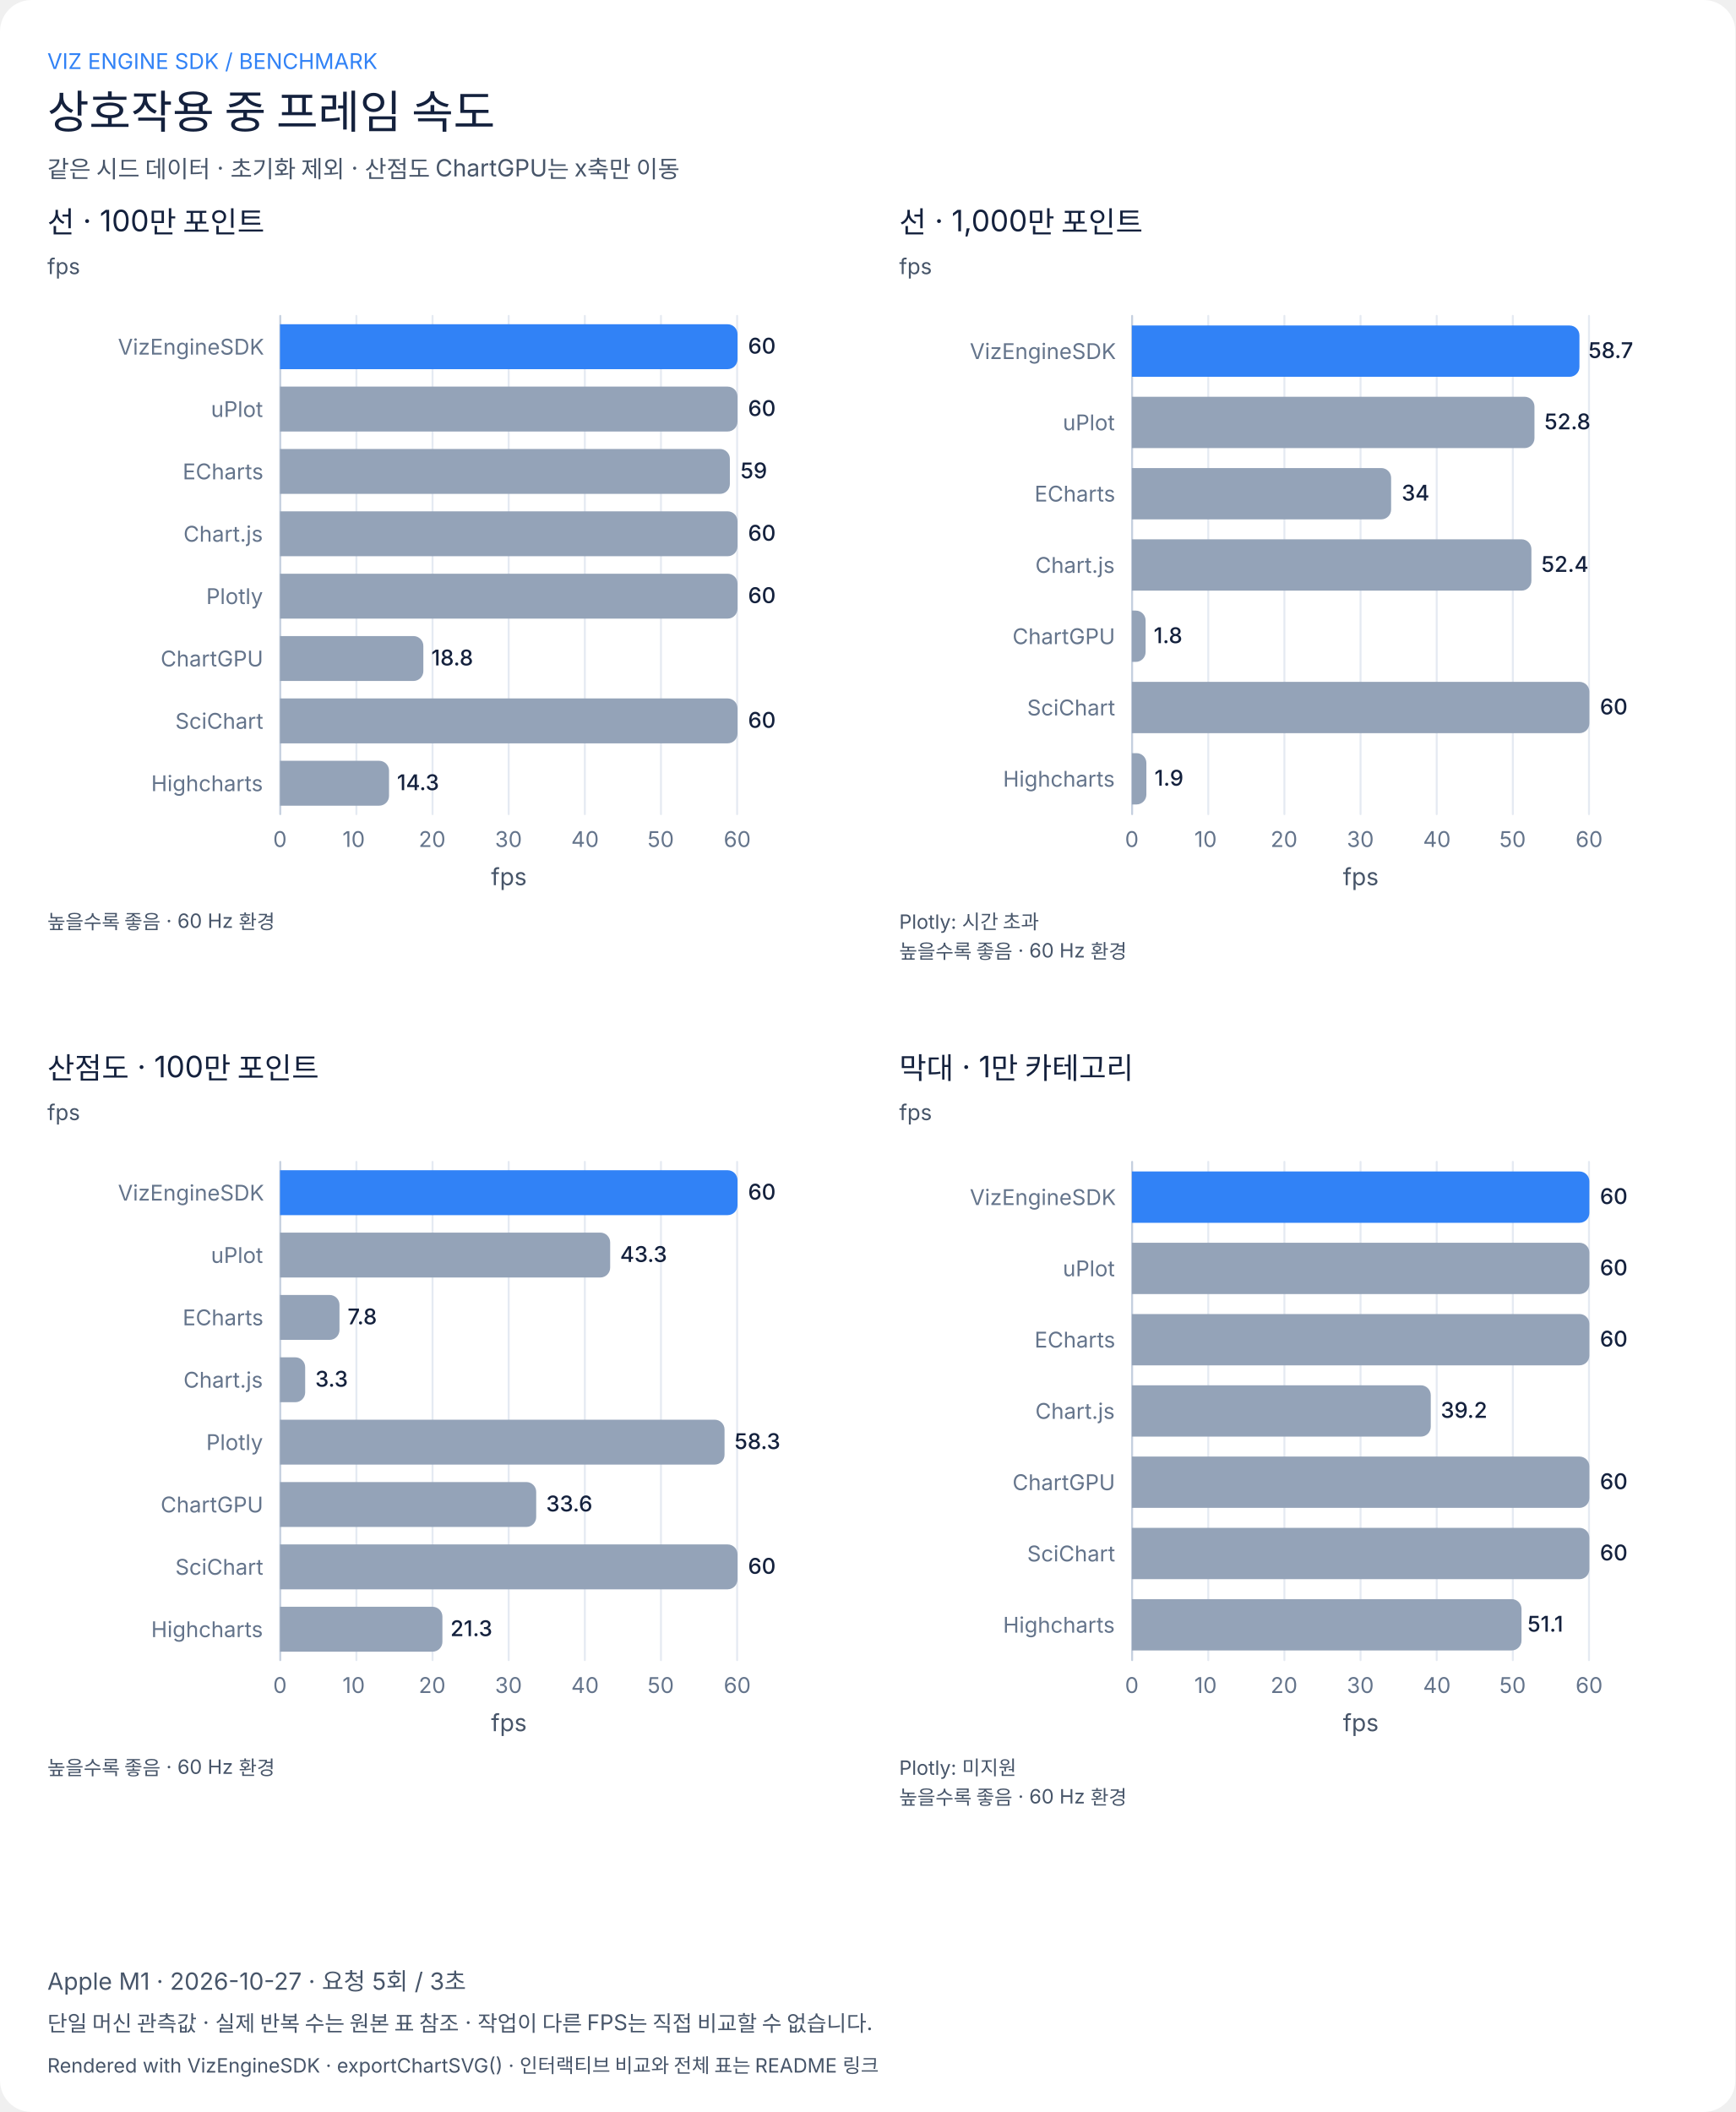
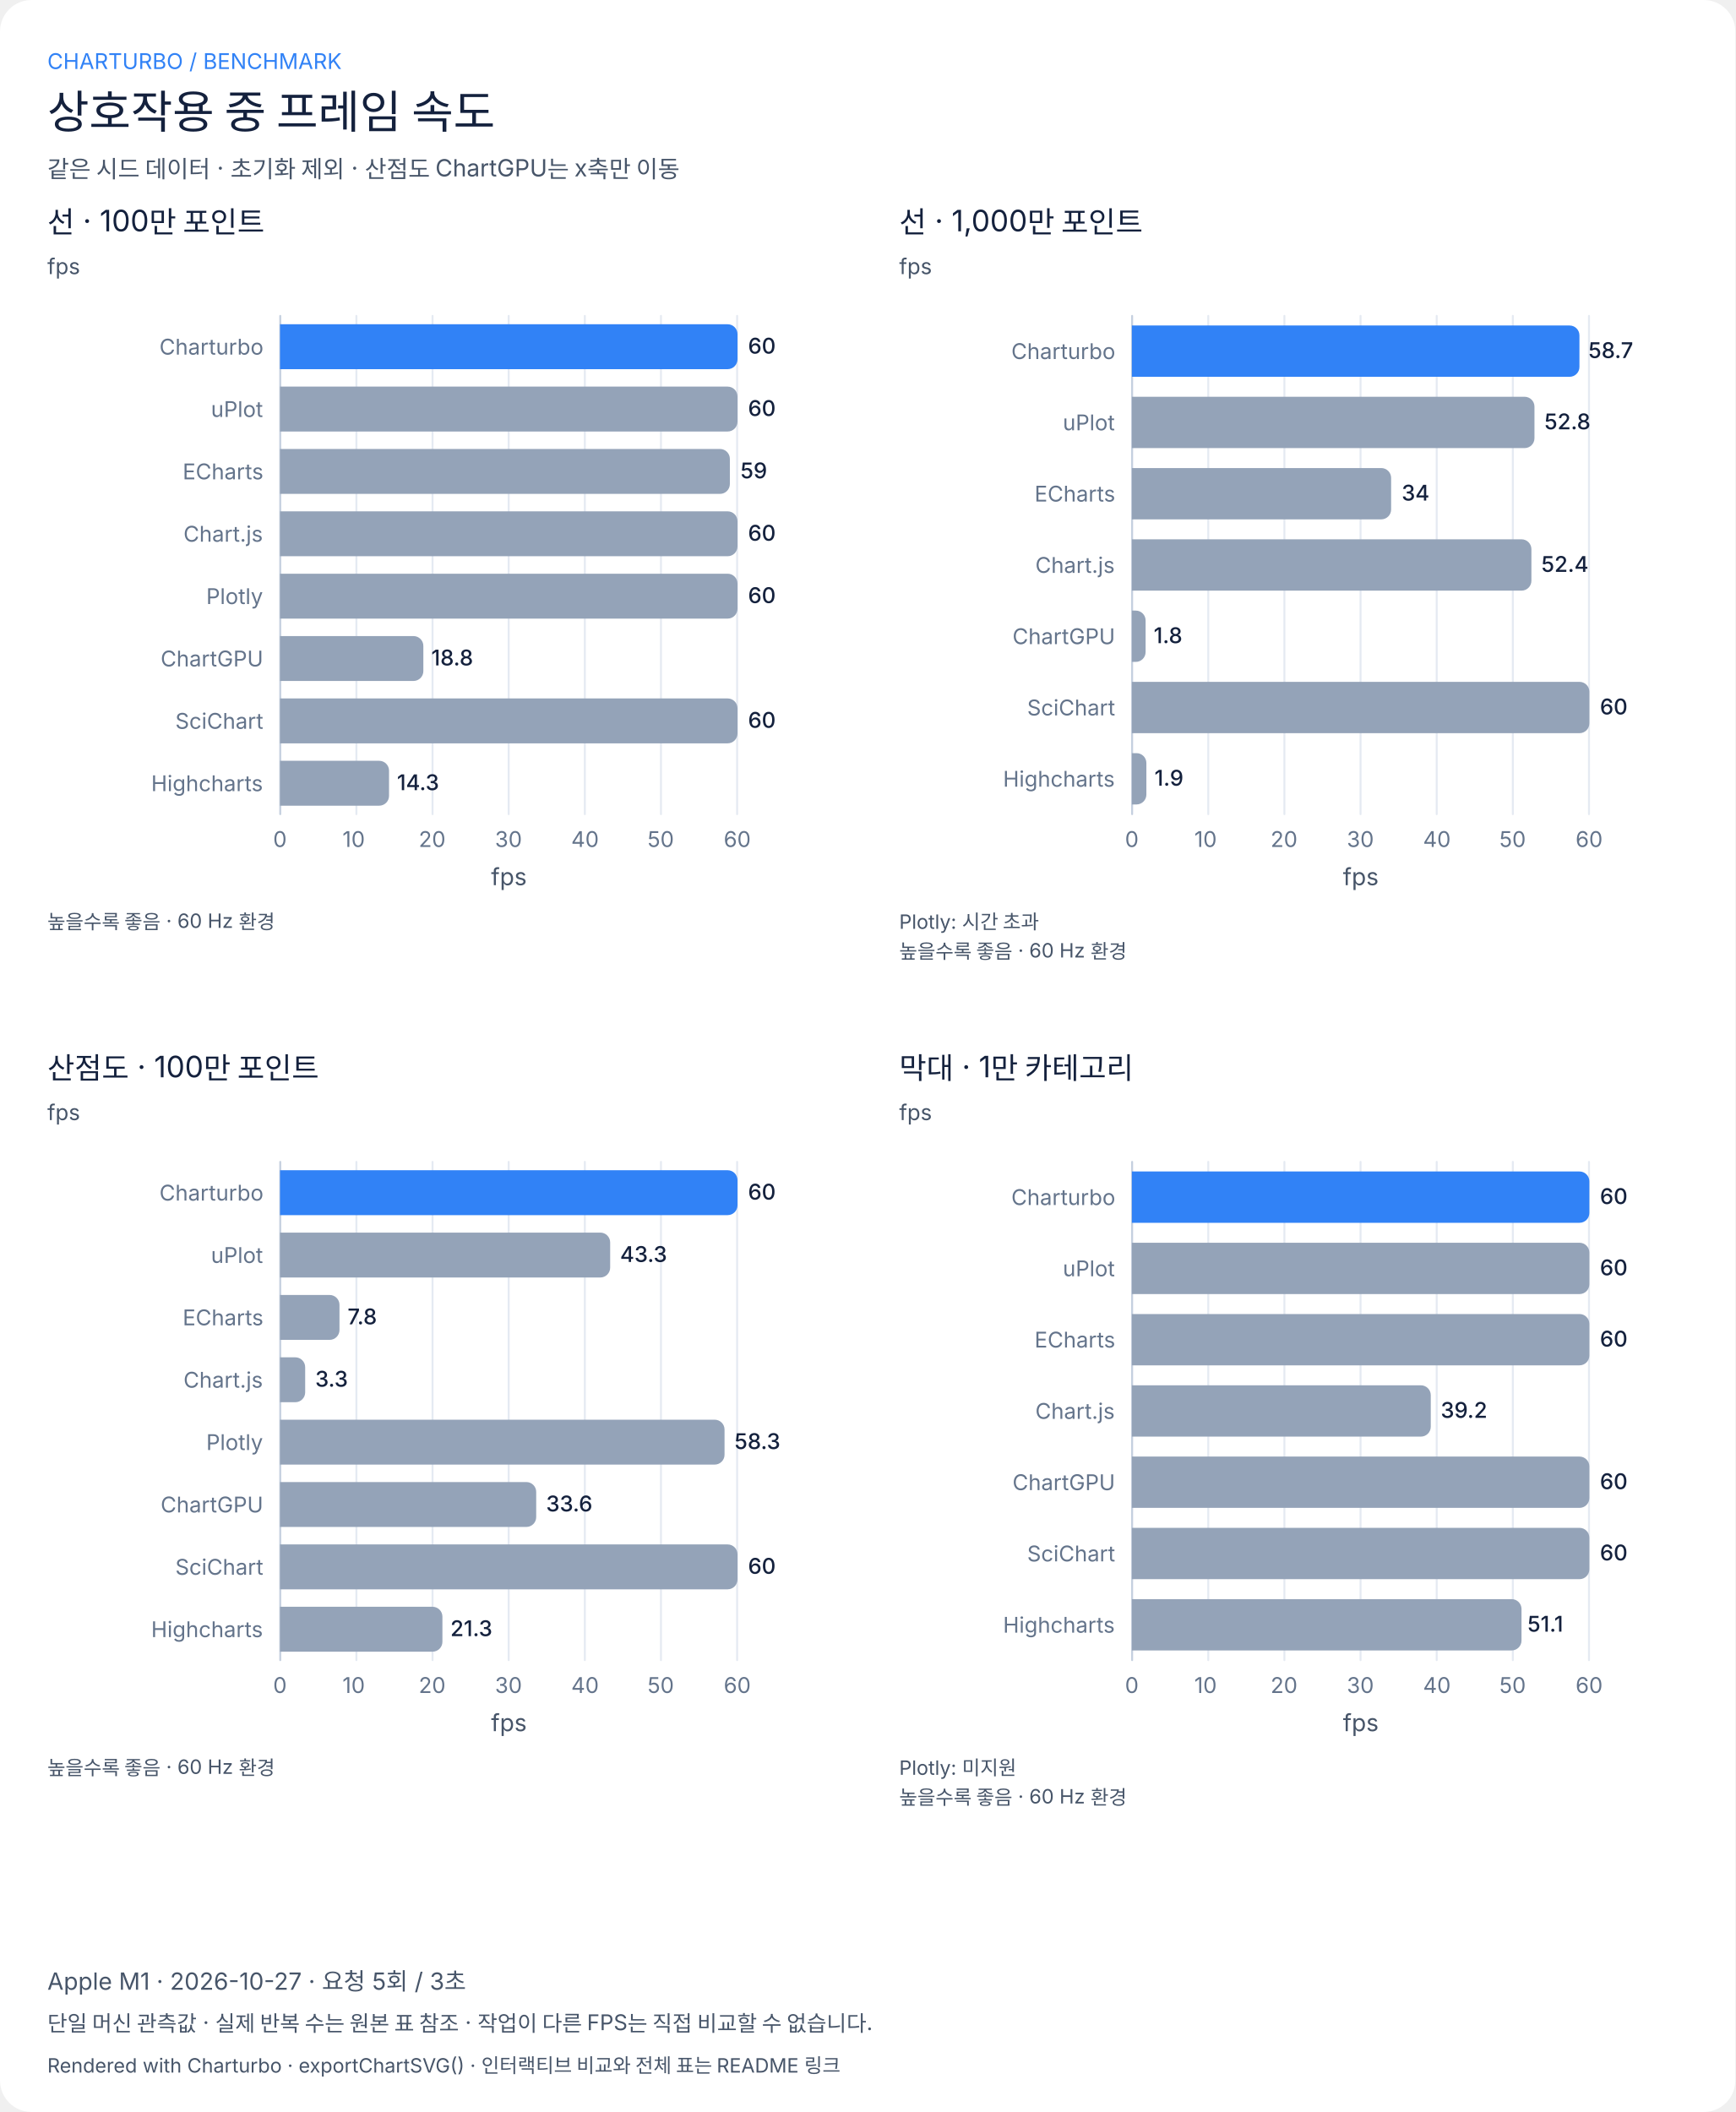
<svg xmlns="http://www.w3.org/2000/svg" width="880" height="1071" viewBox="0 0 880 1071" role="img" aria-labelledby="report-title report-desc">
  <rect width="100%" height="100%" rx="16" fill="#ffffff" />
-   <text x="24" y="35" font-family="system-ui, -apple-system, sans-serif" font-size="11" fill="#3182f6">VIZ ENGINE SDK / BENCHMARK</text>
+   <text x="24" y="35" font-family="system-ui, -apple-system, sans-serif" font-size="11" fill="#3182f6">CHARTURBO / BENCHMARK</text>
  <text x="24" y="65" font-family="system-ui, -apple-system, sans-serif" font-size="23" fill="#14213d">상호작용 중 프레임 속도</text>
  <text x="24" y="90" font-family="system-ui, -apple-system, sans-serif" font-size="12" fill="#475569">같은 시드 데이터 · 초기화 제외 · 산점도 ChartGPU는 x축만 이동</text>
  <text x="24" y="118" font-family="system-ui, -apple-system, sans-serif" font-size="15" fill="#14213d">선 · 100만 포인트</text>
  <text x="24" y="139" font-family="system-ui, -apple-system, sans-serif" font-size="11" fill="#475569">fps</text>
  <svg x="24" y="148" width="416" height="305" viewBox="0 0 416 305">
    <rect data-layer="background" x="0" y="0" width="416" height="305" fill="rgba(255, 255, 255, 1)" />
    <g data-layer="grid">
      <path d="M156.74 12.19L156.74 264.85" fill="none" stroke="rgb(229,234,242)" stroke-width="1" stroke-linecap="round" stroke-linejoin="round" />
      <path d="M195.35 12.19L195.35 264.85" fill="none" stroke="rgb(229,234,242)" stroke-width="1" stroke-linecap="round" stroke-linejoin="round" />
      <path d="M233.96 12.19L233.96 264.85" fill="none" stroke="rgb(229,234,242)" stroke-width="1" stroke-linecap="round" stroke-linejoin="round" />
      <path d="M272.58 12.19L272.58 264.85" fill="none" stroke="rgb(229,234,242)" stroke-width="1" stroke-linecap="round" stroke-linejoin="round" />
      <path d="M311.19 12.19L311.19 264.85" fill="none" stroke="rgb(229,234,242)" stroke-width="1" stroke-linecap="round" stroke-linejoin="round" />
      <path d="M349.81 12.19L349.81 264.85" fill="none" stroke="rgb(229,234,242)" stroke-width="1" stroke-linecap="round" stroke-linejoin="round" />
      <path d="M118.12 12.19L118.12 264.85" fill="none" stroke="rgb(197,208,223)" stroke-width="1" stroke-linecap="round" stroke-linejoin="round" />
    </g>
    <g data-layer="plot">
      <g data-layer="bars">
        <path d="M118 16.43L118 39.2L345 39.2C347.76 39.2 350 36.96 350 34.2L350 21.43C350 18.67 347.76 16.43 345 16.43Z" fill="rgb(49,130,246)" />
        <path d="M118 48.05L118 70.82L345 70.82C347.76 70.82 350 68.58 350 65.82L350 53.05C350 50.29 347.76 48.05 345 48.05Z" fill="rgb(148,163,184)" />
        <path d="M118 79.68L118 102.45L341.13 102.45C343.89 102.45 346.13 100.21 346.13 97.45L346.13 84.68C346.13 81.92 343.89 79.68 341.13 79.68Z" fill="rgb(148,163,184)" />
        <path d="M118 111.3L118 134.07L345 134.07C347.76 134.07 350 131.83 350 129.07L350 116.3C350 113.54 347.76 111.3 345 111.3Z" fill="rgb(148,163,184)" />
        <path d="M118 142.93L118 165.7L345 165.7C347.76 165.7 350 163.46 350 160.7L350 147.93C350 145.17 347.76 142.93 345 142.93Z" fill="rgb(148,163,184)" />
        <path d="M118 174.55L118 197.32L185.69 197.32C188.45 197.32 190.69 195.08 190.69 192.32L190.69 179.55C190.69 176.79 188.45 174.55 185.69 174.55Z" fill="rgb(148,163,184)" />
        <path d="M118 206.18L118 228.95L345 228.95C347.76 228.95 350 226.71 350 223.95L350 211.18C350 208.42 347.76 206.18 345 206.18Z" fill="rgb(148,163,184)" />
        <path d="M118 237.8L118 260.57L168.29 260.57C171.05 260.57 173.29 258.33 173.29 255.57L173.29 242.8C173.29 240.04 171.05 237.8 168.29 237.8Z" fill="rgb(148,163,184)" />
      </g>
    </g>
    <g data-layer="overlay">
      <text x="225.02" y="296.5" dominant-baseline="central" text-anchor="start" font-family="system-ui, -apple-system, sans-serif" font-size="12px" fill="rgb(71, 85, 105)">fps</text>
      <text x="355.35" y="27.31" dominant-baseline="central" text-anchor="start" font-family="system-ui, -apple-system, sans-serif" font-size="11px" font-weight="500" fill="rgb(20, 33, 61)">60</text>
      <text x="355.35" y="58.94" dominant-baseline="central" text-anchor="start" font-family="system-ui, -apple-system, sans-serif" font-size="11px" font-weight="500" fill="rgb(20, 33, 61)">60</text>
      <text x="351.48" y="90.56" dominant-baseline="central" text-anchor="start" font-family="system-ui, -apple-system, sans-serif" font-size="11px" font-weight="500" fill="rgb(20, 33, 61)">59</text>
      <text x="355.35" y="122.19" dominant-baseline="central" text-anchor="start" font-family="system-ui, -apple-system, sans-serif" font-size="11px" font-weight="500" fill="rgb(20, 33, 61)">60</text>
      <text x="355.35" y="153.81" dominant-baseline="central" text-anchor="start" font-family="system-ui, -apple-system, sans-serif" font-size="11px" font-weight="500" fill="rgb(20, 33, 61)">60</text>
      <text x="194.71" y="185.44" dominant-baseline="central" text-anchor="start" font-family="system-ui, -apple-system, sans-serif" font-size="11px" font-weight="500" fill="rgb(20, 33, 61)">18.8</text>
      <text x="355.35" y="217.06" dominant-baseline="central" text-anchor="start" font-family="system-ui, -apple-system, sans-serif" font-size="11px" font-weight="500" fill="rgb(20, 33, 61)">60</text>
      <text x="177.3" y="248.69" dominant-baseline="central" text-anchor="start" font-family="system-ui, -apple-system, sans-serif" font-size="11px" font-weight="500" fill="rgb(20, 33, 61)">14.3</text>
      <text x="114.5" y="277.5" dominant-baseline="central" text-anchor="start" font-family="system-ui, -apple-system, sans-serif" font-size="11px" fill="rgb(100, 116, 139)">0</text>
      <text x="149.66" y="277.5" dominant-baseline="central" text-anchor="start" font-family="system-ui, -apple-system, sans-serif" font-size="11px" fill="rgb(100, 116, 139)">10</text>
      <text x="188.33" y="277.5" dominant-baseline="central" text-anchor="start" font-family="system-ui, -apple-system, sans-serif" font-size="11px" fill="rgb(100, 116, 139)">20</text>
      <text x="227" y="277.5" dominant-baseline="central" text-anchor="start" font-family="system-ui, -apple-system, sans-serif" font-size="11px" fill="rgb(100, 116, 139)">30</text>
      <text x="265.66" y="277.5" dominant-baseline="central" text-anchor="start" font-family="system-ui, -apple-system, sans-serif" font-size="11px" fill="rgb(100, 116, 139)">40</text>
      <text x="304.33" y="277.5" dominant-baseline="central" text-anchor="start" font-family="system-ui, -apple-system, sans-serif" font-size="11px" fill="rgb(100, 116, 139)">50</text>
      <text x="343" y="277.5" dominant-baseline="central" text-anchor="start" font-family="system-ui, -apple-system, sans-serif" font-size="11px" fill="rgb(100, 116, 139)">60</text>
-       <text x="35.81" y="27.81" dominant-baseline="central" text-anchor="start" font-family="system-ui, -apple-system, sans-serif" font-size="11px" fill="rgb(100, 116, 139)">VizEngineSDK</text>
+       <text x="56.84" y="27.81" dominant-baseline="central" text-anchor="start" font-family="system-ui, -apple-system, sans-serif" font-size="11px" fill="rgb(100, 116, 139)">Charturbo</text>
      <text x="82.98" y="59.44" dominant-baseline="central" text-anchor="start" font-family="system-ui, -apple-system, sans-serif" font-size="11px" fill="rgb(100, 116, 139)">uPlot</text>
      <text x="68.63" y="91.06" dominant-baseline="central" text-anchor="start" font-family="system-ui, -apple-system, sans-serif" font-size="11px" fill="rgb(100, 116, 139)">ECharts</text>
      <text x="69.03" y="122.69" dominant-baseline="central" text-anchor="start" font-family="system-ui, -apple-system, sans-serif" font-size="11px" fill="rgb(100, 116, 139)">Chart.js</text>
      <text x="80.58" y="154.31" dominant-baseline="central" text-anchor="start" font-family="system-ui, -apple-system, sans-serif" font-size="11px" fill="rgb(100, 116, 139)">Plotly</text>
      <text x="57.45" y="185.94" dominant-baseline="central" text-anchor="start" font-family="system-ui, -apple-system, sans-serif" font-size="11px" fill="rgb(100, 116, 139)">ChartGPU</text>
      <text x="64.89" y="217.56" dominant-baseline="central" text-anchor="start" font-family="system-ui, -apple-system, sans-serif" font-size="11px" fill="rgb(100, 116, 139)">SciChart</text>
      <text x="52.66" y="249.19" dominant-baseline="central" text-anchor="start" font-family="system-ui, -apple-system, sans-serif" font-size="11px" fill="rgb(100, 116, 139)">Highcharts</text>
    </g>
  </svg>
  <text x="24" y="471" font-family="system-ui, -apple-system, sans-serif" font-size="10" fill="#475569">높을수록 좋음 · 60 Hz 환경</text>
  <text x="456" y="118" font-family="system-ui, -apple-system, sans-serif" font-size="15" fill="#14213d">선 · 1,000만 포인트</text>
  <text x="456" y="139" font-family="system-ui, -apple-system, sans-serif" font-size="11" fill="#475569">fps</text>
  <svg x="456" y="148" width="416" height="305" viewBox="0 0 416 305">
    <rect data-layer="background" x="0" y="0" width="416" height="305" fill="rgba(255, 255, 255, 1)" />
    <g data-layer="grid">
      <path d="M156.74 12.19L156.74 264.85" fill="none" stroke="rgb(229,234,242)" stroke-width="1" stroke-linecap="round" stroke-linejoin="round" />
      <path d="M195.35 12.19L195.35 264.85" fill="none" stroke="rgb(229,234,242)" stroke-width="1" stroke-linecap="round" stroke-linejoin="round" />
      <path d="M233.96 12.19L233.96 264.85" fill="none" stroke="rgb(229,234,242)" stroke-width="1" stroke-linecap="round" stroke-linejoin="round" />
      <path d="M272.58 12.19L272.58 264.85" fill="none" stroke="rgb(229,234,242)" stroke-width="1" stroke-linecap="round" stroke-linejoin="round" />
      <path d="M311.19 12.19L311.19 264.85" fill="none" stroke="rgb(229,234,242)" stroke-width="1" stroke-linecap="round" stroke-linejoin="round" />
      <path d="M349.81 12.19L349.81 264.85" fill="none" stroke="rgb(229,234,242)" stroke-width="1" stroke-linecap="round" stroke-linejoin="round" />
      <path d="M118.12 12.19L118.12 264.85" fill="none" stroke="rgb(197,208,223)" stroke-width="1" stroke-linecap="round" stroke-linejoin="round" />
    </g>
    <g data-layer="plot">
      <g data-layer="bars">
        <path d="M118 17.06L118 43.08L339.97 43.08C342.73 43.08 344.97 40.84 344.97 38.08L344.97 22.06C344.97 19.3 342.73 17.06 339.97 17.06Z" fill="rgb(49,130,246)" />
        <path d="M118 53.2L118 79.23L317.16 79.23C319.92 79.23 322.16 76.99 322.16 74.23L322.16 58.2C322.16 55.44 319.92 53.2 317.16 53.2Z" fill="rgb(148,163,184)" />
        <path d="M118 89.35L118 115.37L244.47 115.37C247.23 115.37 249.47 113.13 249.47 110.37L249.47 94.35C249.47 91.58 247.23 89.35 244.47 89.35Z" fill="rgb(148,163,184)" />
        <path d="M118 125.49L118 151.51L315.61 151.51C318.37 151.51 320.61 149.27 320.61 146.51L320.61 130.49C320.61 127.73 318.37 125.49 315.61 125.49Z" fill="rgb(148,163,184)" />
        <path d="M118 161.63L118 187.65L119.96 187.65C122.72 187.65 124.96 185.42 124.96 182.65L124.96 166.63C124.96 163.87 122.72 161.63 119.96 161.63Z" fill="rgb(148,163,184)" />
        <path d="M118 197.77L118 223.8L345 223.8C347.76 223.8 350 221.56 350 218.8L350 202.77C350 200.01 347.76 197.77 345 197.77Z" fill="rgb(148,163,184)" />
        <path d="M118 233.92L118 259.94L120.35 259.94C123.11 259.94 125.35 257.7 125.35 254.94L125.35 238.92C125.35 236.16 123.11 233.92 120.35 233.92Z" fill="rgb(148,163,184)" />
      </g>
    </g>
    <g data-layer="overlay">
      <text x="225.02" y="296.5" dominant-baseline="central" text-anchor="start" font-family="system-ui, -apple-system, sans-serif" font-size="12px" fill="rgb(71, 85, 105)">fps</text>
      <text x="349.49" y="29.56" dominant-baseline="central" text-anchor="start" font-family="system-ui, -apple-system, sans-serif" font-size="11px" font-weight="500" fill="rgb(20, 33, 61)">58.7</text>
      <text x="327.18" y="65.7" dominant-baseline="central" text-anchor="start" font-family="system-ui, -apple-system, sans-serif" font-size="11px" font-weight="500" fill="rgb(20, 33, 61)">52.8</text>
      <text x="254.8" y="101.84" dominant-baseline="central" text-anchor="start" font-family="system-ui, -apple-system, sans-serif" font-size="11px" font-weight="500" fill="rgb(20, 33, 61)">34</text>
      <text x="325.63" y="138" dominant-baseline="central" text-anchor="start" font-family="system-ui, -apple-system, sans-serif" font-size="11px" font-weight="500" fill="rgb(20, 33, 61)">52.4</text>
      <text x="129.05" y="174.14" dominant-baseline="central" text-anchor="start" font-family="system-ui, -apple-system, sans-serif" font-size="11px" font-weight="500" fill="rgb(20, 33, 61)">1.8</text>
      <text x="355.35" y="210.28" dominant-baseline="central" text-anchor="start" font-family="system-ui, -apple-system, sans-serif" font-size="11px" font-weight="500" fill="rgb(20, 33, 61)">60</text>
      <text x="129.44" y="246.42" dominant-baseline="central" text-anchor="start" font-family="system-ui, -apple-system, sans-serif" font-size="11px" font-weight="500" fill="rgb(20, 33, 61)">1.9</text>
      <text x="114.5" y="277.5" dominant-baseline="central" text-anchor="start" font-family="system-ui, -apple-system, sans-serif" font-size="11px" fill="rgb(100, 116, 139)">0</text>
      <text x="149.66" y="277.5" dominant-baseline="central" text-anchor="start" font-family="system-ui, -apple-system, sans-serif" font-size="11px" fill="rgb(100, 116, 139)">10</text>
      <text x="188.33" y="277.5" dominant-baseline="central" text-anchor="start" font-family="system-ui, -apple-system, sans-serif" font-size="11px" fill="rgb(100, 116, 139)">20</text>
      <text x="227" y="277.5" dominant-baseline="central" text-anchor="start" font-family="system-ui, -apple-system, sans-serif" font-size="11px" fill="rgb(100, 116, 139)">30</text>
      <text x="265.66" y="277.5" dominant-baseline="central" text-anchor="start" font-family="system-ui, -apple-system, sans-serif" font-size="11px" fill="rgb(100, 116, 139)">40</text>
      <text x="304.33" y="277.5" dominant-baseline="central" text-anchor="start" font-family="system-ui, -apple-system, sans-serif" font-size="11px" fill="rgb(100, 116, 139)">50</text>
      <text x="343" y="277.5" dominant-baseline="central" text-anchor="start" font-family="system-ui, -apple-system, sans-serif" font-size="11px" fill="rgb(100, 116, 139)">60</text>
-       <text x="35.81" y="30.06" dominant-baseline="central" text-anchor="start" font-family="system-ui, -apple-system, sans-serif" font-size="11px" fill="rgb(100, 116, 139)">VizEngineSDK</text>
+       <text x="56.84" y="30.06" dominant-baseline="central" text-anchor="start" font-family="system-ui, -apple-system, sans-serif" font-size="11px" fill="rgb(100, 116, 139)">Charturbo</text>
      <text x="82.98" y="66.2" dominant-baseline="central" text-anchor="start" font-family="system-ui, -apple-system, sans-serif" font-size="11px" fill="rgb(100, 116, 139)">uPlot</text>
      <text x="68.63" y="102.34" dominant-baseline="central" text-anchor="start" font-family="system-ui, -apple-system, sans-serif" font-size="11px" fill="rgb(100, 116, 139)">ECharts</text>
      <text x="69.03" y="138.5" dominant-baseline="central" text-anchor="start" font-family="system-ui, -apple-system, sans-serif" font-size="11px" fill="rgb(100, 116, 139)">Chart.js</text>
      <text x="57.45" y="174.64" dominant-baseline="central" text-anchor="start" font-family="system-ui, -apple-system, sans-serif" font-size="11px" fill="rgb(100, 116, 139)">ChartGPU</text>
      <text x="64.89" y="210.78" dominant-baseline="central" text-anchor="start" font-family="system-ui, -apple-system, sans-serif" font-size="11px" fill="rgb(100, 116, 139)">SciChart</text>
      <text x="52.66" y="246.92" dominant-baseline="central" text-anchor="start" font-family="system-ui, -apple-system, sans-serif" font-size="11px" fill="rgb(100, 116, 139)">Highcharts</text>
    </g>
  </svg>
  <text x="456" y="471" font-family="system-ui, -apple-system, sans-serif" font-size="10" fill="#475569">Plotly: 시간 초과</text>
  <text x="456" y="486" font-family="system-ui, -apple-system, sans-serif" font-size="10" fill="#475569">높을수록 좋음 · 60 Hz 환경</text>
  <text x="24" y="547" font-family="system-ui, -apple-system, sans-serif" font-size="15" fill="#14213d">산점도 · 100만 포인트</text>
  <text x="24" y="568" font-family="system-ui, -apple-system, sans-serif" font-size="11" fill="#475569">fps</text>
  <svg x="24" y="577" width="416" height="305" viewBox="0 0 416 305">
    <rect data-layer="background" x="0" y="0" width="416" height="305" fill="rgba(255, 255, 255, 1)" />
    <g data-layer="grid">
      <path d="M156.74 12.19L156.74 264.85" fill="none" stroke="rgb(229,234,242)" stroke-width="1" stroke-linecap="round" stroke-linejoin="round" />
      <path d="M195.35 12.19L195.35 264.85" fill="none" stroke="rgb(229,234,242)" stroke-width="1" stroke-linecap="round" stroke-linejoin="round" />
      <path d="M233.96 12.19L233.96 264.85" fill="none" stroke="rgb(229,234,242)" stroke-width="1" stroke-linecap="round" stroke-linejoin="round" />
      <path d="M272.58 12.19L272.58 264.85" fill="none" stroke="rgb(229,234,242)" stroke-width="1" stroke-linecap="round" stroke-linejoin="round" />
      <path d="M311.19 12.19L311.19 264.85" fill="none" stroke="rgb(229,234,242)" stroke-width="1" stroke-linecap="round" stroke-linejoin="round" />
      <path d="M349.81 12.19L349.81 264.85" fill="none" stroke="rgb(229,234,242)" stroke-width="1" stroke-linecap="round" stroke-linejoin="round" />
      <path d="M118.12 12.19L118.12 264.85" fill="none" stroke="rgb(197,208,223)" stroke-width="1" stroke-linecap="round" stroke-linejoin="round" />
    </g>
    <g data-layer="plot">
      <g data-layer="bars">
        <path d="M118 16.43L118 39.2L345 39.2C347.76 39.2 350 36.96 350 34.2L350 21.43C350 18.67 347.76 16.43 345 16.43Z" fill="rgb(49,130,246)" />
        <path d="M118 48.05L118 70.82L280.43 70.82C283.19 70.82 285.43 68.58 285.43 65.82L285.43 53.05C285.43 50.29 283.19 48.05 280.43 48.05Z" fill="rgb(148,163,184)" />
        <path d="M118 79.68L118 102.45L143.16 102.45C145.92 102.45 148.16 100.21 148.16 97.45L148.16 84.68C148.16 81.92 145.92 79.68 143.16 79.68Z" fill="rgb(148,163,184)" />
        <path d="M118 111.3L118 134.07L125.76 134.07C128.52 134.07 130.76 131.83 130.76 129.07L130.76 116.3C130.76 113.54 128.52 111.3 125.76 111.3Z" fill="rgb(148,163,184)" />
        <path d="M118 142.93L118 165.7L338.43 165.7C341.19 165.7 343.43 163.46 343.43 160.7L343.43 147.93C343.43 145.17 341.19 142.93 338.43 142.93Z" fill="rgb(148,163,184)" />
        <path d="M118 174.55L118 197.32L242.92 197.32C245.68 197.32 247.92 195.08 247.92 192.32L247.92 179.55C247.92 176.79 245.68 174.55 242.92 174.55Z" fill="rgb(148,163,184)" />
        <path d="M118 206.18L118 228.95L345 228.95C347.76 228.95 350 226.71 350 223.95L350 211.18C350 208.42 347.76 206.18 345 206.18Z" fill="rgb(148,163,184)" />
        <path d="M118 237.8L118 260.57L195.36 260.57C198.12 260.57 200.36 258.33 200.36 255.57L200.36 242.8C200.36 240.04 198.12 237.8 195.36 237.8Z" fill="rgb(148,163,184)" />
      </g>
    </g>
    <g data-layer="overlay">
      <text x="225.02" y="296.5" dominant-baseline="central" text-anchor="start" font-family="system-ui, -apple-system, sans-serif" font-size="12px" fill="rgb(71, 85, 105)">fps</text>
      <text x="355.35" y="27.31" dominant-baseline="central" text-anchor="start" font-family="system-ui, -apple-system, sans-serif" font-size="11px" font-weight="500" fill="rgb(20, 33, 61)">60</text>
      <text x="290.45" y="58.94" dominant-baseline="central" text-anchor="start" font-family="system-ui, -apple-system, sans-serif" font-size="11px" font-weight="500" fill="rgb(20, 33, 61)">43.3</text>
      <text x="152.25" y="90.56" dominant-baseline="central" text-anchor="start" font-family="system-ui, -apple-system, sans-serif" font-size="11px" font-weight="500" fill="rgb(20, 33, 61)">7.8</text>
      <text x="135.84" y="122.19" dominant-baseline="central" text-anchor="start" font-family="system-ui, -apple-system, sans-serif" font-size="11px" font-weight="500" fill="rgb(20, 33, 61)">3.3</text>
      <text x="348.45" y="153.81" dominant-baseline="central" text-anchor="start" font-family="system-ui, -apple-system, sans-serif" font-size="11px" font-weight="500" fill="rgb(20, 33, 61)">58.3</text>
      <text x="252.93" y="185.44" dominant-baseline="central" text-anchor="start" font-family="system-ui, -apple-system, sans-serif" font-size="11px" font-weight="500" fill="rgb(20, 33, 61)">33.6</text>
      <text x="355.35" y="217.06" dominant-baseline="central" text-anchor="start" font-family="system-ui, -apple-system, sans-serif" font-size="11px" font-weight="500" fill="rgb(20, 33, 61)">60</text>
      <text x="204.38" y="248.69" dominant-baseline="central" text-anchor="start" font-family="system-ui, -apple-system, sans-serif" font-size="11px" font-weight="500" fill="rgb(20, 33, 61)">21.3</text>
      <text x="114.5" y="277.5" dominant-baseline="central" text-anchor="start" font-family="system-ui, -apple-system, sans-serif" font-size="11px" fill="rgb(100, 116, 139)">0</text>
      <text x="149.66" y="277.5" dominant-baseline="central" text-anchor="start" font-family="system-ui, -apple-system, sans-serif" font-size="11px" fill="rgb(100, 116, 139)">10</text>
      <text x="188.33" y="277.5" dominant-baseline="central" text-anchor="start" font-family="system-ui, -apple-system, sans-serif" font-size="11px" fill="rgb(100, 116, 139)">20</text>
      <text x="227" y="277.5" dominant-baseline="central" text-anchor="start" font-family="system-ui, -apple-system, sans-serif" font-size="11px" fill="rgb(100, 116, 139)">30</text>
      <text x="265.66" y="277.5" dominant-baseline="central" text-anchor="start" font-family="system-ui, -apple-system, sans-serif" font-size="11px" fill="rgb(100, 116, 139)">40</text>
      <text x="304.33" y="277.5" dominant-baseline="central" text-anchor="start" font-family="system-ui, -apple-system, sans-serif" font-size="11px" fill="rgb(100, 116, 139)">50</text>
      <text x="343" y="277.5" dominant-baseline="central" text-anchor="start" font-family="system-ui, -apple-system, sans-serif" font-size="11px" fill="rgb(100, 116, 139)">60</text>
-       <text x="35.81" y="27.81" dominant-baseline="central" text-anchor="start" font-family="system-ui, -apple-system, sans-serif" font-size="11px" fill="rgb(100, 116, 139)">VizEngineSDK</text>
+       <text x="56.84" y="27.81" dominant-baseline="central" text-anchor="start" font-family="system-ui, -apple-system, sans-serif" font-size="11px" fill="rgb(100, 116, 139)">Charturbo</text>
      <text x="82.98" y="59.44" dominant-baseline="central" text-anchor="start" font-family="system-ui, -apple-system, sans-serif" font-size="11px" fill="rgb(100, 116, 139)">uPlot</text>
      <text x="68.63" y="91.06" dominant-baseline="central" text-anchor="start" font-family="system-ui, -apple-system, sans-serif" font-size="11px" fill="rgb(100, 116, 139)">ECharts</text>
      <text x="69.03" y="122.69" dominant-baseline="central" text-anchor="start" font-family="system-ui, -apple-system, sans-serif" font-size="11px" fill="rgb(100, 116, 139)">Chart.js</text>
      <text x="80.58" y="154.31" dominant-baseline="central" text-anchor="start" font-family="system-ui, -apple-system, sans-serif" font-size="11px" fill="rgb(100, 116, 139)">Plotly</text>
      <text x="57.45" y="185.94" dominant-baseline="central" text-anchor="start" font-family="system-ui, -apple-system, sans-serif" font-size="11px" fill="rgb(100, 116, 139)">ChartGPU</text>
      <text x="64.89" y="217.56" dominant-baseline="central" text-anchor="start" font-family="system-ui, -apple-system, sans-serif" font-size="11px" fill="rgb(100, 116, 139)">SciChart</text>
      <text x="52.66" y="249.19" dominant-baseline="central" text-anchor="start" font-family="system-ui, -apple-system, sans-serif" font-size="11px" fill="rgb(100, 116, 139)">Highcharts</text>
    </g>
  </svg>
  <text x="24" y="900" font-family="system-ui, -apple-system, sans-serif" font-size="10" fill="#475569">높을수록 좋음 · 60 Hz 환경</text>
  <text x="456" y="547" font-family="system-ui, -apple-system, sans-serif" font-size="15" fill="#14213d">막대 · 1만 카테고리</text>
  <text x="456" y="568" font-family="system-ui, -apple-system, sans-serif" font-size="11" fill="#475569">fps</text>
  <svg x="456" y="577" width="416" height="305" viewBox="0 0 416 305">
    <rect data-layer="background" x="0" y="0" width="416" height="305" fill="rgba(255, 255, 255, 1)" />
    <g data-layer="grid">
      <path d="M156.74 12.19L156.74 264.85" fill="none" stroke="rgb(229,234,242)" stroke-width="1" stroke-linecap="round" stroke-linejoin="round" />
      <path d="M195.35 12.19L195.35 264.85" fill="none" stroke="rgb(229,234,242)" stroke-width="1" stroke-linecap="round" stroke-linejoin="round" />
      <path d="M233.96 12.19L233.96 264.85" fill="none" stroke="rgb(229,234,242)" stroke-width="1" stroke-linecap="round" stroke-linejoin="round" />
      <path d="M272.58 12.19L272.58 264.85" fill="none" stroke="rgb(229,234,242)" stroke-width="1" stroke-linecap="round" stroke-linejoin="round" />
      <path d="M311.19 12.19L311.19 264.85" fill="none" stroke="rgb(229,234,242)" stroke-width="1" stroke-linecap="round" stroke-linejoin="round" />
      <path d="M349.81 12.19L349.81 264.85" fill="none" stroke="rgb(229,234,242)" stroke-width="1" stroke-linecap="round" stroke-linejoin="round" />
      <path d="M118.12 12.19L118.12 264.85" fill="none" stroke="rgb(197,208,223)" stroke-width="1" stroke-linecap="round" stroke-linejoin="round" />
    </g>
    <g data-layer="plot">
      <g data-layer="bars">
        <path d="M118 17.06L118 43.08L345 43.08C347.76 43.08 350 40.84 350 38.08L350 22.06C350 19.3 347.76 17.06 345 17.06Z" fill="rgb(49,130,246)" />
        <path d="M118 53.2L118 79.23L345 79.23C347.76 79.23 350 76.99 350 74.23L350 58.2C350 55.44 347.76 53.2 345 53.2Z" fill="rgb(148,163,184)" />
        <path d="M118 89.35L118 115.37L345 115.37C347.76 115.37 350 113.13 350 110.37L350 94.35C350 91.58 347.76 89.35 345 89.35Z" fill="rgb(148,163,184)" />
        <path d="M118 125.49L118 151.51L264.57 151.51C267.33 151.51 269.57 149.27 269.57 146.51L269.57 130.49C269.57 127.73 267.33 125.49 264.57 125.49Z" fill="rgb(148,163,184)" />
        <path d="M118 161.63L118 187.65L345 187.65C347.76 187.65 350 185.42 350 182.65L350 166.63C350 163.87 347.76 161.63 345 161.63Z" fill="rgb(148,163,184)" />
        <path d="M118 197.77L118 223.8L345 223.8C347.76 223.8 350 221.56 350 218.8L350 202.77C350 200.01 347.76 197.77 345 197.77Z" fill="rgb(148,163,184)" />
        <path d="M118 233.92L118 259.94L310.59 259.94C313.35 259.94 315.59 257.7 315.59 254.94L315.59 238.92C315.59 236.16 313.35 233.92 310.59 233.92Z" fill="rgb(148,163,184)" />
      </g>
    </g>
    <g data-layer="overlay">
      <text x="225.02" y="296.5" dominant-baseline="central" text-anchor="start" font-family="system-ui, -apple-system, sans-serif" font-size="12px" fill="rgb(71, 85, 105)">fps</text>
      <text x="355.35" y="29.56" dominant-baseline="central" text-anchor="start" font-family="system-ui, -apple-system, sans-serif" font-size="11px" font-weight="500" fill="rgb(20, 33, 61)">60</text>
      <text x="355.35" y="65.7" dominant-baseline="central" text-anchor="start" font-family="system-ui, -apple-system, sans-serif" font-size="11px" font-weight="500" fill="rgb(20, 33, 61)">60</text>
      <text x="355.35" y="101.84" dominant-baseline="central" text-anchor="start" font-family="system-ui, -apple-system, sans-serif" font-size="11px" font-weight="500" fill="rgb(20, 33, 61)">60</text>
      <text x="274.59" y="138" dominant-baseline="central" text-anchor="start" font-family="system-ui, -apple-system, sans-serif" font-size="11px" font-weight="500" fill="rgb(20, 33, 61)">39.2</text>
      <text x="355.35" y="174.14" dominant-baseline="central" text-anchor="start" font-family="system-ui, -apple-system, sans-serif" font-size="11px" font-weight="500" fill="rgb(20, 33, 61)">60</text>
      <text x="355.35" y="210.28" dominant-baseline="central" text-anchor="start" font-family="system-ui, -apple-system, sans-serif" font-size="11px" font-weight="500" fill="rgb(20, 33, 61)">60</text>
      <text x="318.6" y="246.42" dominant-baseline="central" text-anchor="start" font-family="system-ui, -apple-system, sans-serif" font-size="11px" font-weight="500" fill="rgb(20, 33, 61)">51.1</text>
      <text x="114.5" y="277.5" dominant-baseline="central" text-anchor="start" font-family="system-ui, -apple-system, sans-serif" font-size="11px" fill="rgb(100, 116, 139)">0</text>
      <text x="149.66" y="277.5" dominant-baseline="central" text-anchor="start" font-family="system-ui, -apple-system, sans-serif" font-size="11px" fill="rgb(100, 116, 139)">10</text>
      <text x="188.33" y="277.5" dominant-baseline="central" text-anchor="start" font-family="system-ui, -apple-system, sans-serif" font-size="11px" fill="rgb(100, 116, 139)">20</text>
      <text x="227" y="277.5" dominant-baseline="central" text-anchor="start" font-family="system-ui, -apple-system, sans-serif" font-size="11px" fill="rgb(100, 116, 139)">30</text>
      <text x="265.66" y="277.5" dominant-baseline="central" text-anchor="start" font-family="system-ui, -apple-system, sans-serif" font-size="11px" fill="rgb(100, 116, 139)">40</text>
      <text x="304.33" y="277.5" dominant-baseline="central" text-anchor="start" font-family="system-ui, -apple-system, sans-serif" font-size="11px" fill="rgb(100, 116, 139)">50</text>
      <text x="343" y="277.5" dominant-baseline="central" text-anchor="start" font-family="system-ui, -apple-system, sans-serif" font-size="11px" fill="rgb(100, 116, 139)">60</text>
-       <text x="35.81" y="30.06" dominant-baseline="central" text-anchor="start" font-family="system-ui, -apple-system, sans-serif" font-size="11px" fill="rgb(100, 116, 139)">VizEngineSDK</text>
+       <text x="56.84" y="30.06" dominant-baseline="central" text-anchor="start" font-family="system-ui, -apple-system, sans-serif" font-size="11px" fill="rgb(100, 116, 139)">Charturbo</text>
      <text x="82.98" y="66.2" dominant-baseline="central" text-anchor="start" font-family="system-ui, -apple-system, sans-serif" font-size="11px" fill="rgb(100, 116, 139)">uPlot</text>
      <text x="68.63" y="102.34" dominant-baseline="central" text-anchor="start" font-family="system-ui, -apple-system, sans-serif" font-size="11px" fill="rgb(100, 116, 139)">ECharts</text>
      <text x="69.03" y="138.5" dominant-baseline="central" text-anchor="start" font-family="system-ui, -apple-system, sans-serif" font-size="11px" fill="rgb(100, 116, 139)">Chart.js</text>
      <text x="57.45" y="174.64" dominant-baseline="central" text-anchor="start" font-family="system-ui, -apple-system, sans-serif" font-size="11px" fill="rgb(100, 116, 139)">ChartGPU</text>
      <text x="64.89" y="210.78" dominant-baseline="central" text-anchor="start" font-family="system-ui, -apple-system, sans-serif" font-size="11px" fill="rgb(100, 116, 139)">SciChart</text>
      <text x="52.66" y="246.92" dominant-baseline="central" text-anchor="start" font-family="system-ui, -apple-system, sans-serif" font-size="11px" fill="rgb(100, 116, 139)">Highcharts</text>
    </g>
  </svg>
  <text x="456" y="900" font-family="system-ui, -apple-system, sans-serif" font-size="10" fill="#475569">Plotly: 미지원</text>
  <text x="456" y="915" font-family="system-ui, -apple-system, sans-serif" font-size="10" fill="#475569">높을수록 좋음 · 60 Hz 환경</text>
  <text x="24" y="1009" font-family="system-ui, -apple-system, sans-serif" font-size="12" fill="#475569">Apple M1 · 2026-10-27 · 요청 5회 / 3초</text>
  <text x="24" y="1030" font-family="system-ui, -apple-system, sans-serif" font-size="11" fill="#475569">단일 머신 관측값 · 실제 반복 수는 원본 표 참조 · 작업이 다른 FPS는 직접 비교할 수 없습니다.</text>
-   <text x="24" y="1051" font-family="system-ui, -apple-system, sans-serif" font-size="10" fill="#475569">Rendered with VizEngineSDK · exportChartSVG() · 인터랙티브 비교와 전체 표는 README 링크</text>
+   <text x="24" y="1051" font-family="system-ui, -apple-system, sans-serif" font-size="10" fill="#475569">Rendered with Charturbo · exportChartSVG() · 인터랙티브 비교와 전체 표는 README 링크</text>
</svg>
